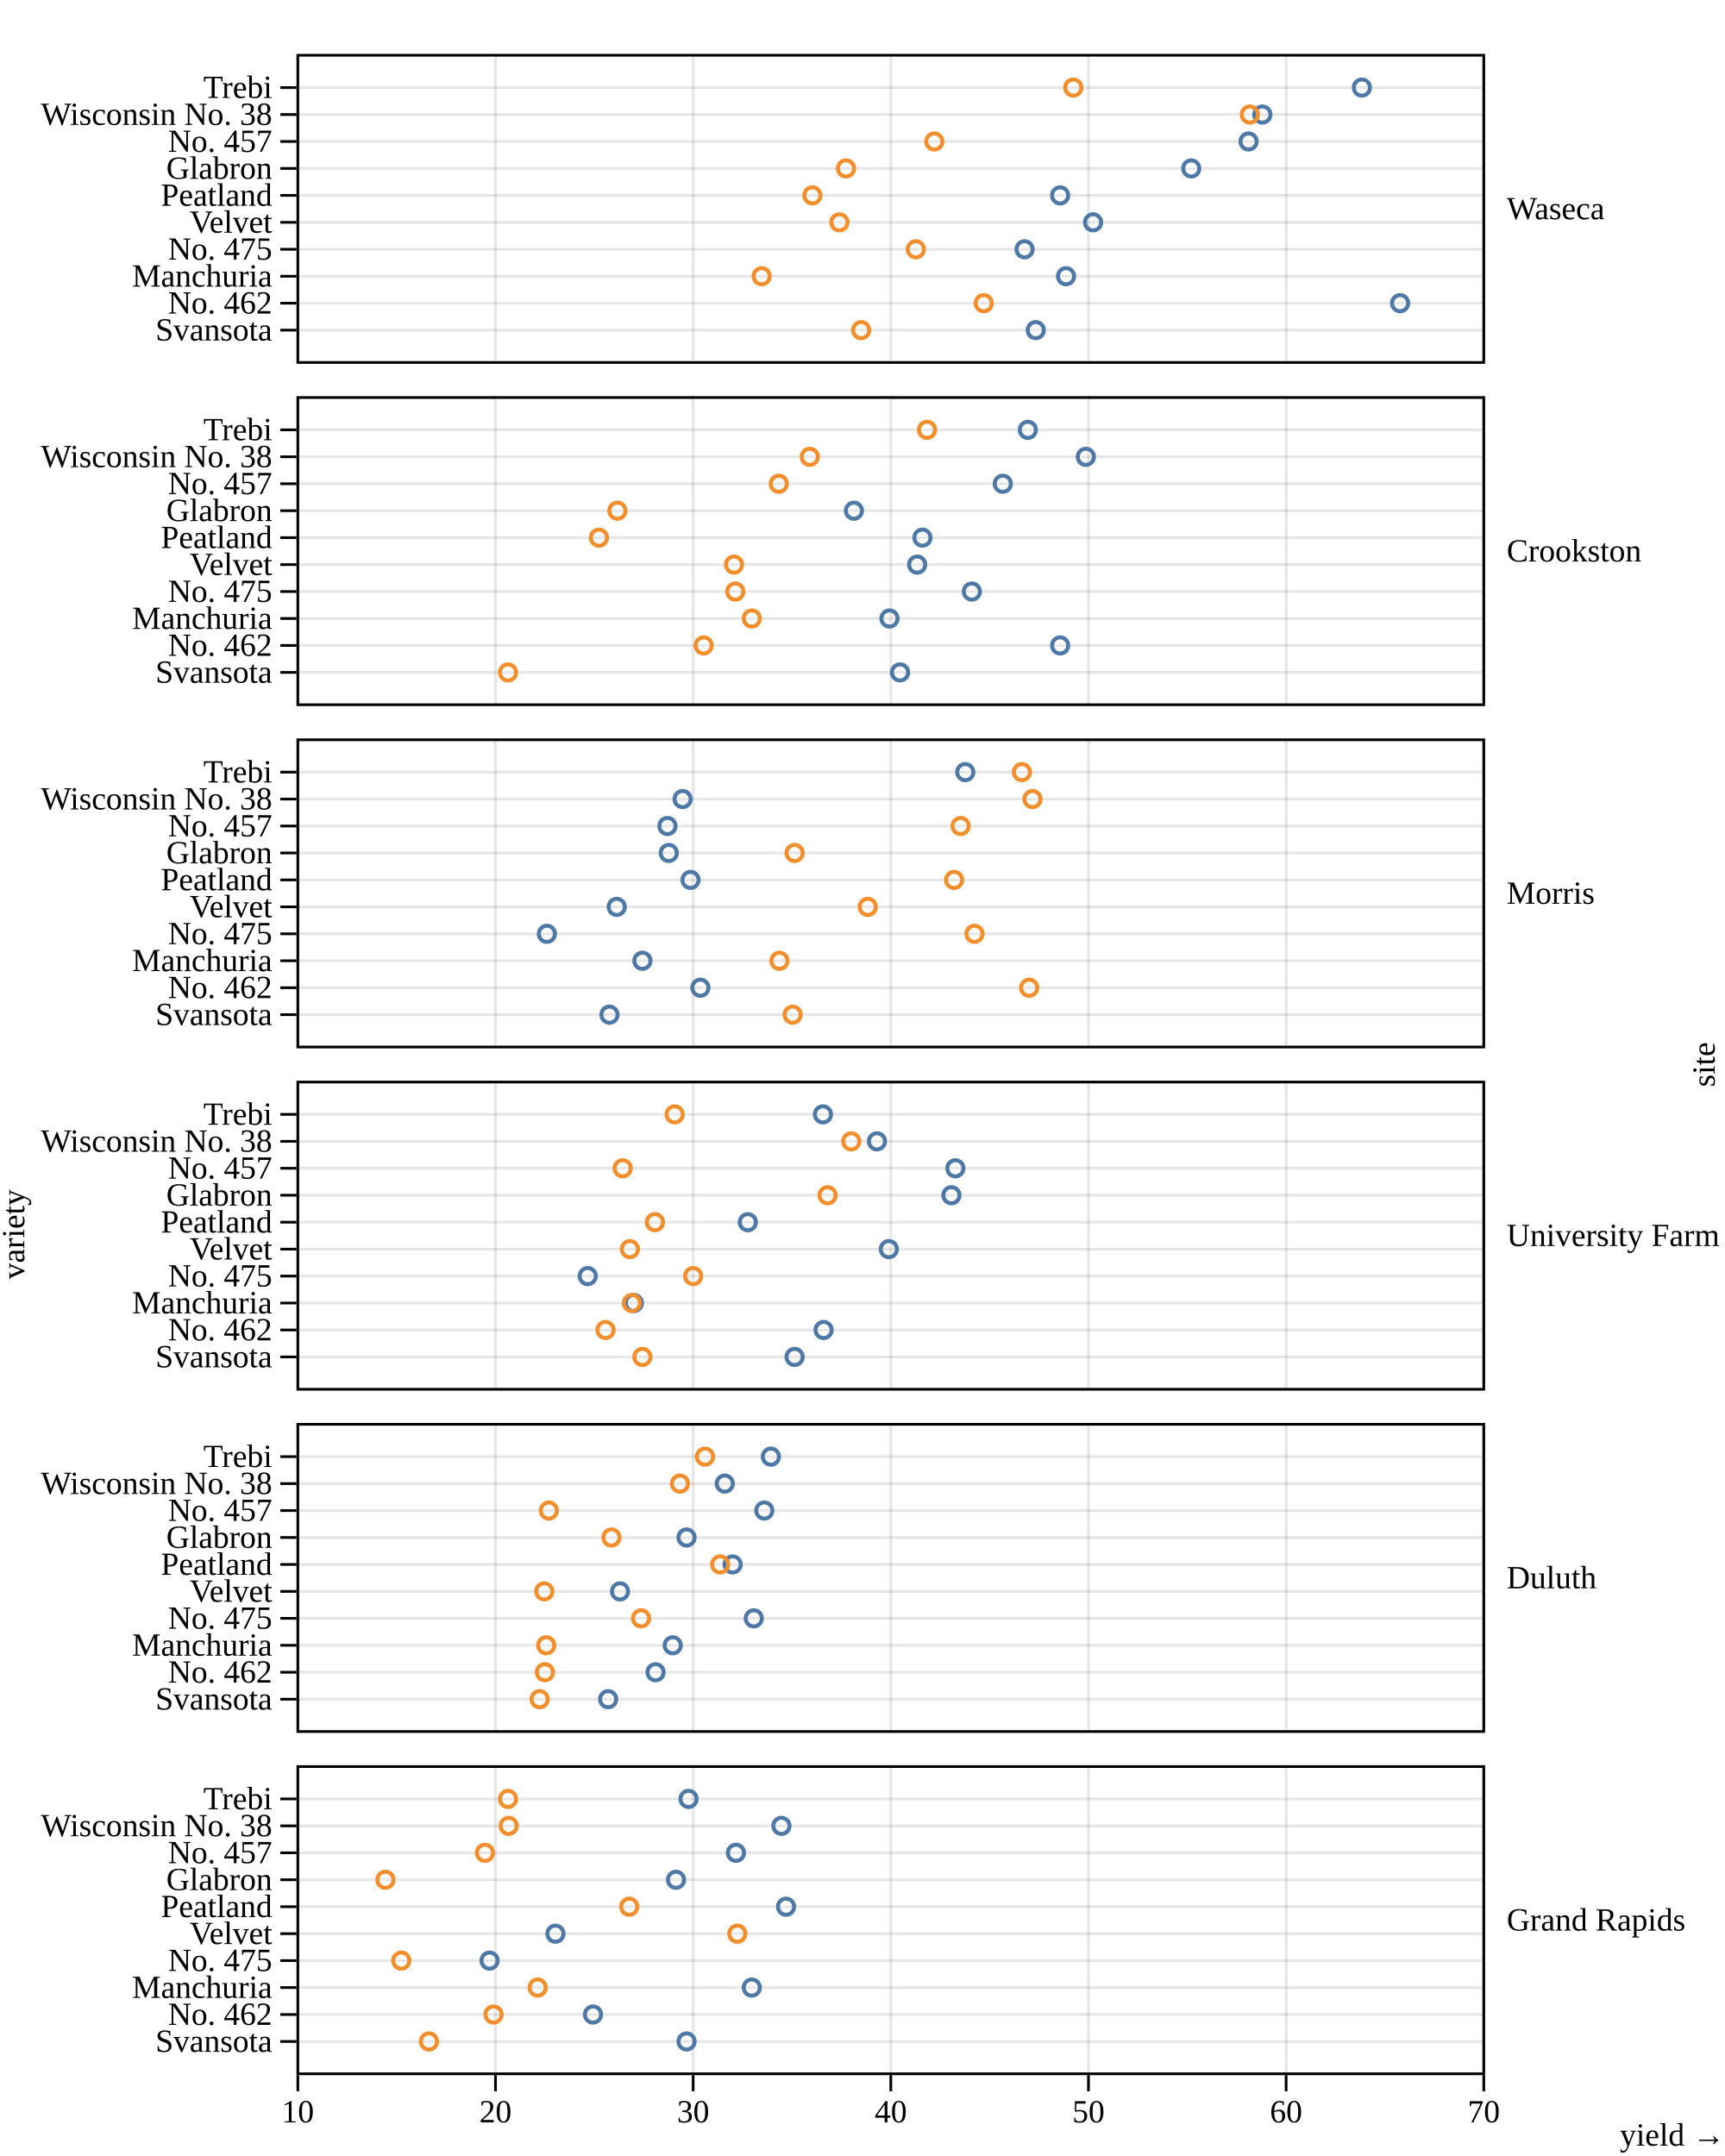
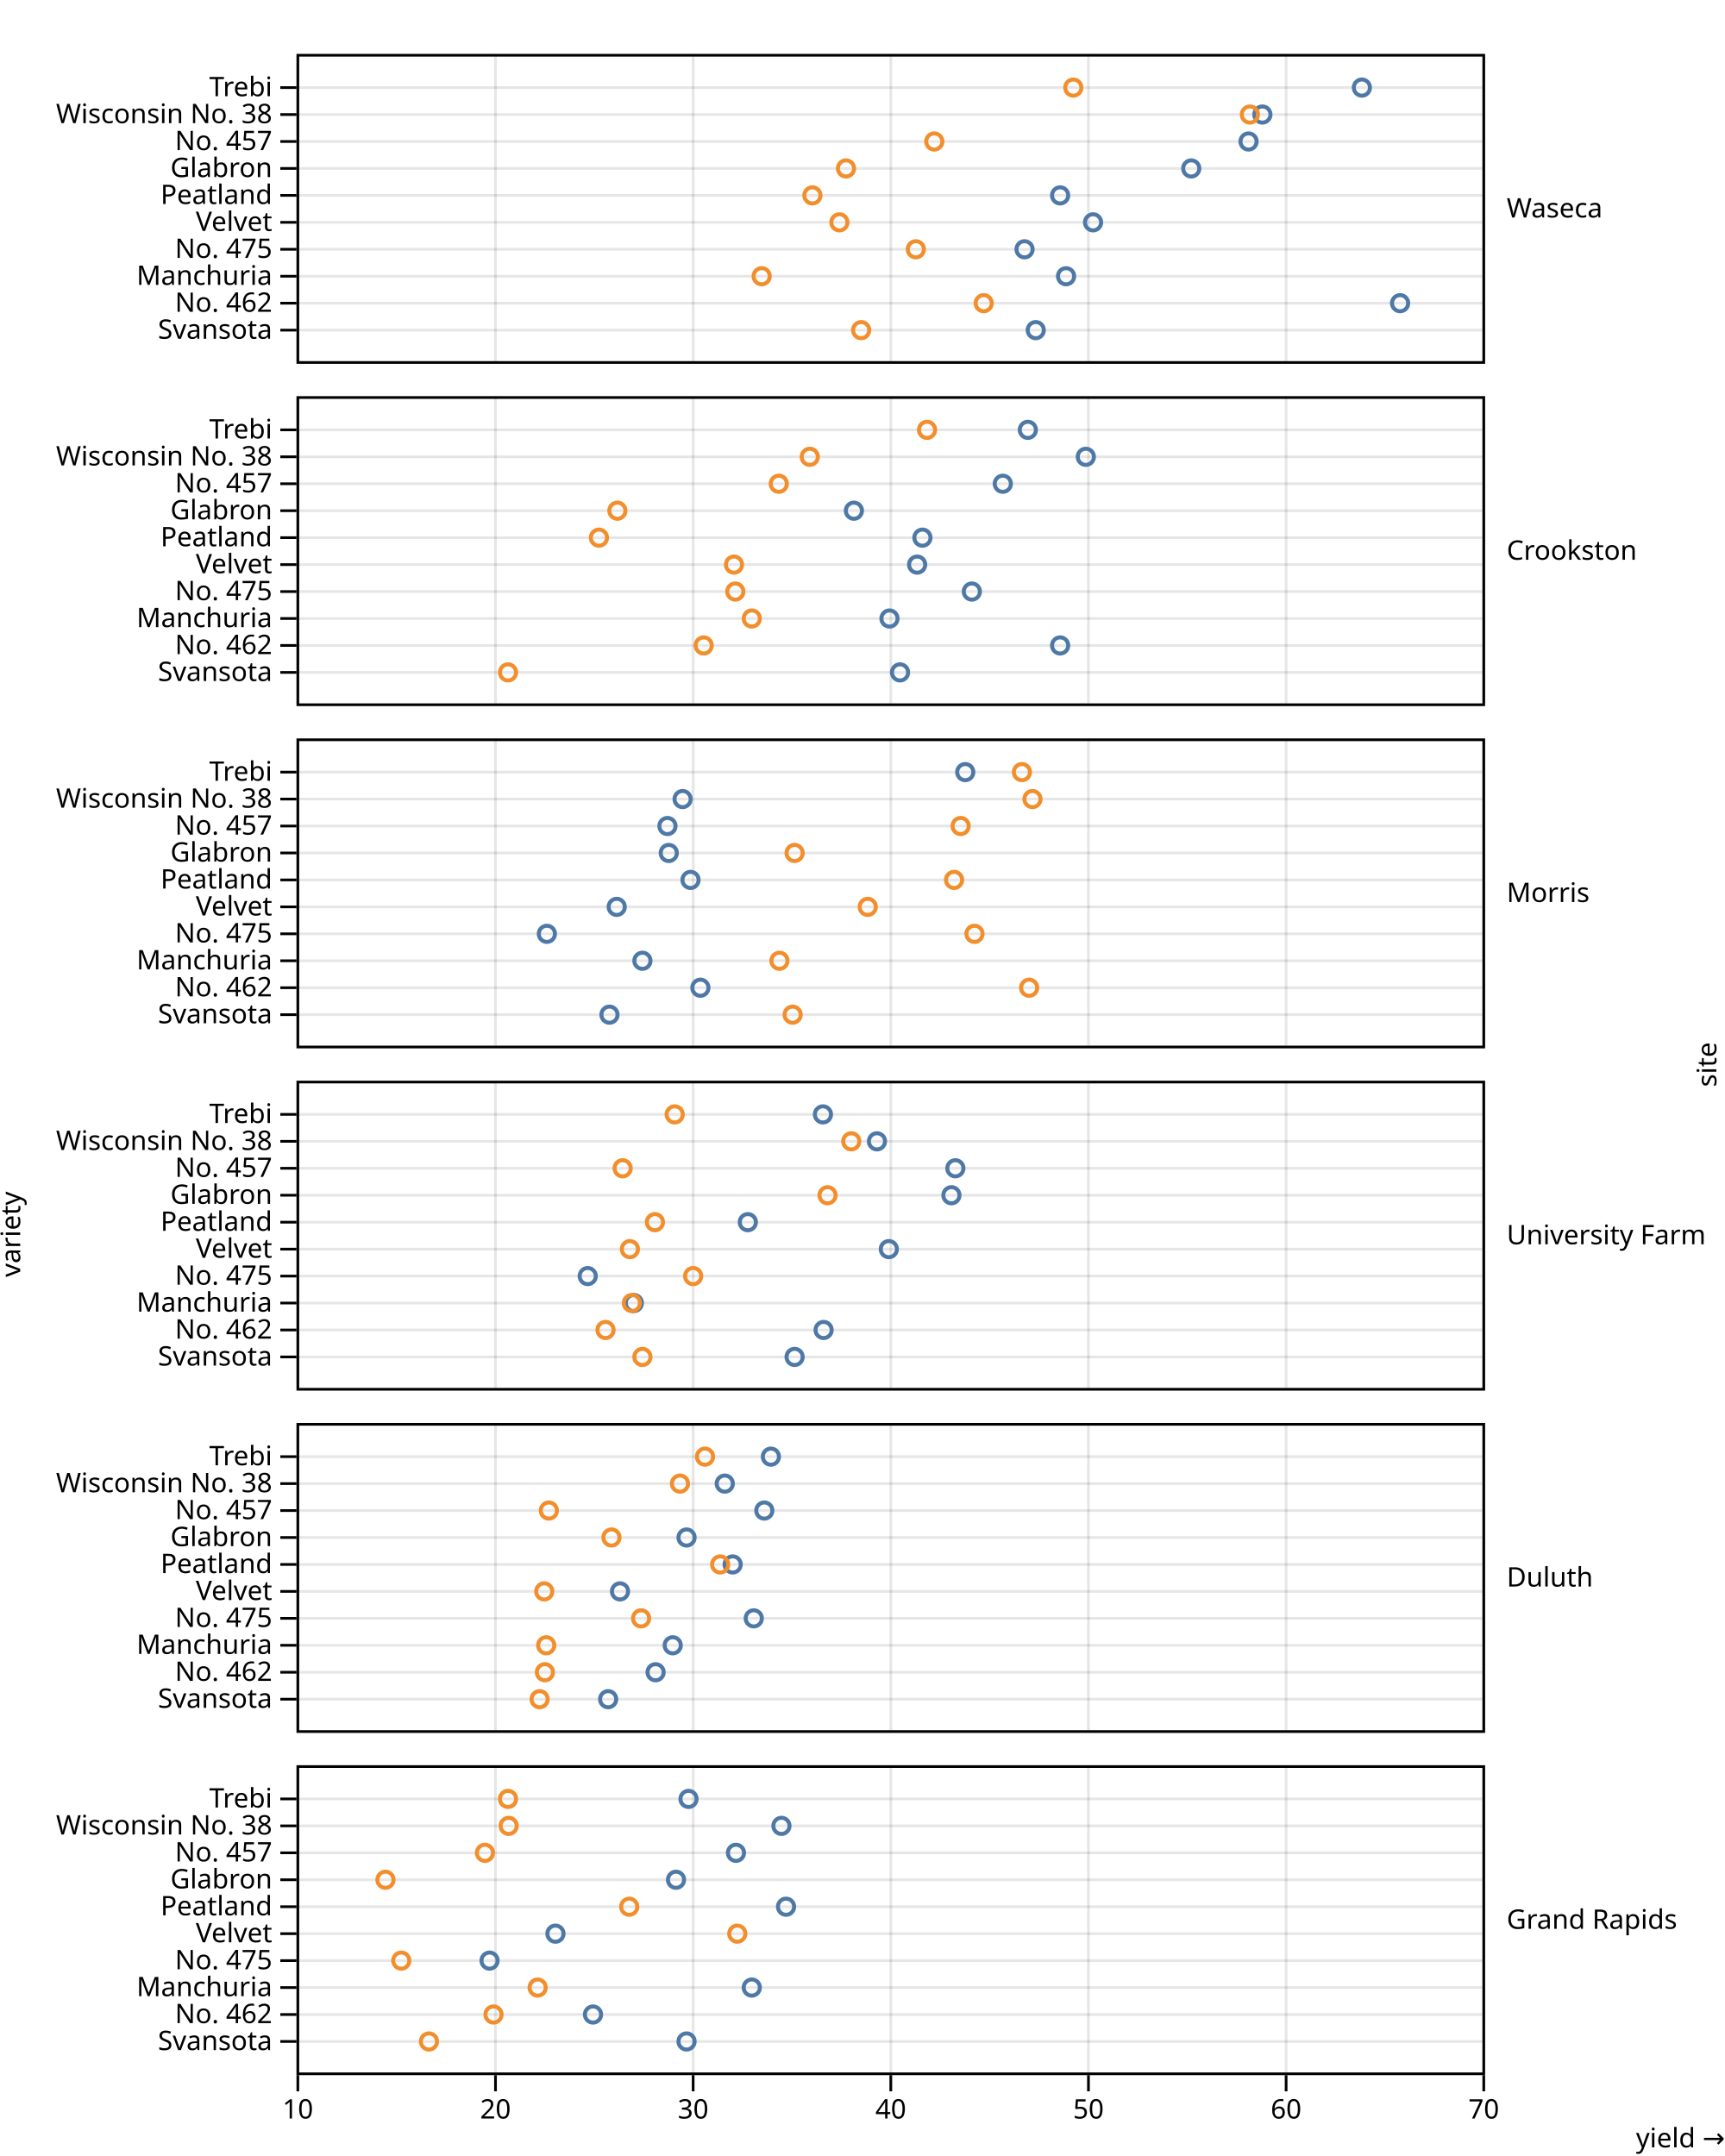
- <svg xmlns="http://www.w3.org/2000/svg" class="plot" fill="currentColor" text-anchor="middle" width="640" height="800" viewBox="0 0 640 800">
+ <svg xmlns="http://www.w3.org/2000/svg" class="plot" fill="currentColor" font-family="system-ui, sans-serif" font-size="10" font-variant="tabular-nums" text-anchor="middle" width="640" height="800" viewBox="0 0 640 800">
+   <style>
+     .plot {
+       display: block;
+       background: white;
+       height: auto;
+       height: intrinsic;
+       max-width: 100%;
+     }
+ 
+     .plot text {
+       white-space: pre;
+     }
+   </style>
  <g transform="translate(550,0)" fill="none" text-anchor="start">
    <g class="tick" opacity="1" transform="translate(0,77.5)">
      <line stroke="currentColor" x2="0" />
      <text fill="currentColor" x="9" dy="0.32em">Waseca</text>
    </g>
    <g class="tick" opacity="1" transform="translate(0,204.5)">
      <line stroke="currentColor" x2="0" />
      <text fill="currentColor" x="9" dy="0.32em">Crookston</text>
    </g>
    <g class="tick" opacity="1" transform="translate(0,331.5)">
      <line stroke="currentColor" x2="0" />
      <text fill="currentColor" x="9" dy="0.32em">Morris</text>
    </g>
    <g class="tick" opacity="1" transform="translate(0,458.5)">
      <line stroke="currentColor" x2="0" />
      <text fill="currentColor" x="9" dy="0.32em">University Farm</text>
    </g>
    <g class="tick" opacity="1" transform="translate(0,585.5)">
      <line stroke="currentColor" x2="0" />
      <text fill="currentColor" x="9" dy="0.32em">Duluth</text>
    </g>
    <g class="tick" opacity="1" transform="translate(0,712.5)">
      <line stroke="currentColor" x2="0" />
      <text fill="currentColor" x="9" dy="0.32em">Grand Rapids</text>
    </g>
    <text fill="currentColor" transform="translate(90,395) rotate(-90)" dy="-0.32em" text-anchor="middle">site</text>
  </g>
  <g transform="translate(0,770)" fill="none" text-anchor="middle">
    <g class="tick" opacity="1" transform="translate(110.5,0)">
      <line stroke="currentColor" y2="6" />
      <text fill="currentColor" y="9" dy="0.71em">10</text>
      <path stroke="currentColor" stroke-opacity="0.1" d="M0,-750v114M0,-623v114M0,-496v114M0,-369v114M0,-242v114M0,-115v114" />
    </g>
    <g class="tick" opacity="1" transform="translate(183.8333,0)">
      <line stroke="currentColor" y2="6" />
      <text fill="currentColor" y="9" dy="0.71em">20</text>
      <path stroke="currentColor" stroke-opacity="0.1" d="M0,-750v114M0,-623v114M0,-496v114M0,-369v114M0,-242v114M0,-115v114" />
    </g>
    <g class="tick" opacity="1" transform="translate(257.1667,0)">
      <line stroke="currentColor" y2="6" />
      <text fill="currentColor" y="9" dy="0.71em">30</text>
      <path stroke="currentColor" stroke-opacity="0.1" d="M0,-750v114M0,-623v114M0,-496v114M0,-369v114M0,-242v114M0,-115v114" />
    </g>
    <g class="tick" opacity="1" transform="translate(330.5,0)">
      <line stroke="currentColor" y2="6" />
      <text fill="currentColor" y="9" dy="0.71em">40</text>
      <path stroke="currentColor" stroke-opacity="0.1" d="M0,-750v114M0,-623v114M0,-496v114M0,-369v114M0,-242v114M0,-115v114" />
    </g>
    <g class="tick" opacity="1" transform="translate(403.8333,0)">
      <line stroke="currentColor" y2="6" />
      <text fill="currentColor" y="9" dy="0.71em">50</text>
      <path stroke="currentColor" stroke-opacity="0.1" d="M0,-750v114M0,-623v114M0,-496v114M0,-369v114M0,-242v114M0,-115v114" />
    </g>
    <g class="tick" opacity="1" transform="translate(477.1667,0)">
      <line stroke="currentColor" y2="6" />
      <text fill="currentColor" y="9" dy="0.71em">60</text>
      <path stroke="currentColor" stroke-opacity="0.1" d="M0,-750v114M0,-623v114M0,-496v114M0,-369v114M0,-242v114M0,-115v114" />
    </g>
    <g class="tick" opacity="1" transform="translate(550.5,0)">
      <line stroke="currentColor" y2="6" />
      <text fill="currentColor" y="9" dy="0.71em">70</text>
      <path stroke="currentColor" stroke-opacity="0.1" d="M0,-750v114M0,-623v114M0,-496v114M0,-369v114M0,-242v114M0,-115v114" />
    </g>
    <text fill="currentColor" transform="translate(640,30)" dy="-0.32em" text-anchor="end">yield →</text>
  </g>
  <g>
    <g transform="translate(0,20)">
      <g transform="translate(110,0)" fill="none" text-anchor="end">
        <g class="tick" opacity="1" transform="translate(0,12.5)">
          <line stroke="currentColor" x2="-6" />
          <line stroke="currentColor" x2="440" stroke-opacity="0.1" />
          <text fill="currentColor" x="-9" dy="0.32em">Trebi</text>
        </g>
        <g class="tick" opacity="1" transform="translate(0,22.5)">
          <line stroke="currentColor" x2="-6" />
          <line stroke="currentColor" x2="440" stroke-opacity="0.1" />
          <text fill="currentColor" x="-9" dy="0.32em">Wisconsin No. 38</text>
        </g>
        <g class="tick" opacity="1" transform="translate(0,32.5)">
          <line stroke="currentColor" x2="-6" />
          <line stroke="currentColor" x2="440" stroke-opacity="0.1" />
          <text fill="currentColor" x="-9" dy="0.32em">No. 457</text>
        </g>
        <g class="tick" opacity="1" transform="translate(0,42.5)">
          <line stroke="currentColor" x2="-6" />
          <line stroke="currentColor" x2="440" stroke-opacity="0.1" />
          <text fill="currentColor" x="-9" dy="0.32em">Glabron</text>
        </g>
        <g class="tick" opacity="1" transform="translate(0,52.5)">
          <line stroke="currentColor" x2="-6" />
          <line stroke="currentColor" x2="440" stroke-opacity="0.1" />
          <text fill="currentColor" x="-9" dy="0.32em">Peatland</text>
        </g>
        <g class="tick" opacity="1" transform="translate(0,62.5)">
          <line stroke="currentColor" x2="-6" />
          <line stroke="currentColor" x2="440" stroke-opacity="0.1" />
          <text fill="currentColor" x="-9" dy="0.32em">Velvet</text>
        </g>
        <g class="tick" opacity="1" transform="translate(0,72.5)">
          <line stroke="currentColor" x2="-6" />
          <line stroke="currentColor" x2="440" stroke-opacity="0.1" />
          <text fill="currentColor" x="-9" dy="0.32em">No. 475</text>
        </g>
        <g class="tick" opacity="1" transform="translate(0,82.5)">
          <line stroke="currentColor" x2="-6" />
          <line stroke="currentColor" x2="440" stroke-opacity="0.1" />
          <text fill="currentColor" x="-9" dy="0.32em">Manchuria</text>
        </g>
        <g class="tick" opacity="1" transform="translate(0,92.5)">
          <line stroke="currentColor" x2="-6" />
          <line stroke="currentColor" x2="440" stroke-opacity="0.1" />
          <text fill="currentColor" x="-9" dy="0.32em">No. 462</text>
        </g>
        <g class="tick" opacity="1" transform="translate(0,102.5)">
          <line stroke="currentColor" x2="-6" />
          <line stroke="currentColor" x2="440" stroke-opacity="0.1" />
          <text fill="currentColor" x="-9" dy="0.32em">Svansota</text>
        </g>
      </g>
    </g>
    <g transform="translate(0,147)">
      <g transform="translate(110,0)" fill="none" text-anchor="end">
        <g class="tick" opacity="1" transform="translate(0,12.5)">
          <line stroke="currentColor" x2="-6" />
          <line stroke="currentColor" x2="440" stroke-opacity="0.1" />
          <text fill="currentColor" x="-9" dy="0.32em">Trebi</text>
        </g>
        <g class="tick" opacity="1" transform="translate(0,22.5)">
          <line stroke="currentColor" x2="-6" />
          <line stroke="currentColor" x2="440" stroke-opacity="0.1" />
          <text fill="currentColor" x="-9" dy="0.32em">Wisconsin No. 38</text>
        </g>
        <g class="tick" opacity="1" transform="translate(0,32.5)">
          <line stroke="currentColor" x2="-6" />
          <line stroke="currentColor" x2="440" stroke-opacity="0.1" />
          <text fill="currentColor" x="-9" dy="0.32em">No. 457</text>
        </g>
        <g class="tick" opacity="1" transform="translate(0,42.5)">
          <line stroke="currentColor" x2="-6" />
          <line stroke="currentColor" x2="440" stroke-opacity="0.1" />
          <text fill="currentColor" x="-9" dy="0.32em">Glabron</text>
        </g>
        <g class="tick" opacity="1" transform="translate(0,52.5)">
          <line stroke="currentColor" x2="-6" />
          <line stroke="currentColor" x2="440" stroke-opacity="0.1" />
          <text fill="currentColor" x="-9" dy="0.32em">Peatland</text>
        </g>
        <g class="tick" opacity="1" transform="translate(0,62.5)">
          <line stroke="currentColor" x2="-6" />
          <line stroke="currentColor" x2="440" stroke-opacity="0.1" />
          <text fill="currentColor" x="-9" dy="0.32em">Velvet</text>
        </g>
        <g class="tick" opacity="1" transform="translate(0,72.5)">
          <line stroke="currentColor" x2="-6" />
          <line stroke="currentColor" x2="440" stroke-opacity="0.1" />
          <text fill="currentColor" x="-9" dy="0.32em">No. 475</text>
        </g>
        <g class="tick" opacity="1" transform="translate(0,82.5)">
          <line stroke="currentColor" x2="-6" />
          <line stroke="currentColor" x2="440" stroke-opacity="0.1" />
          <text fill="currentColor" x="-9" dy="0.32em">Manchuria</text>
        </g>
        <g class="tick" opacity="1" transform="translate(0,92.5)">
          <line stroke="currentColor" x2="-6" />
          <line stroke="currentColor" x2="440" stroke-opacity="0.1" />
          <text fill="currentColor" x="-9" dy="0.32em">No. 462</text>
        </g>
        <g class="tick" opacity="1" transform="translate(0,102.5)">
          <line stroke="currentColor" x2="-6" />
          <line stroke="currentColor" x2="440" stroke-opacity="0.1" />
          <text fill="currentColor" x="-9" dy="0.32em">Svansota</text>
        </g>
      </g>
    </g>
    <g transform="translate(0,274)">
      <g transform="translate(110,0)" fill="none" text-anchor="end">
        <g class="tick" opacity="1" transform="translate(0,12.5)">
          <line stroke="currentColor" x2="-6" />
          <line stroke="currentColor" x2="440" stroke-opacity="0.1" />
          <text fill="currentColor" x="-9" dy="0.32em">Trebi</text>
        </g>
        <g class="tick" opacity="1" transform="translate(0,22.5)">
          <line stroke="currentColor" x2="-6" />
          <line stroke="currentColor" x2="440" stroke-opacity="0.1" />
          <text fill="currentColor" x="-9" dy="0.32em">Wisconsin No. 38</text>
        </g>
        <g class="tick" opacity="1" transform="translate(0,32.5)">
          <line stroke="currentColor" x2="-6" />
          <line stroke="currentColor" x2="440" stroke-opacity="0.1" />
          <text fill="currentColor" x="-9" dy="0.32em">No. 457</text>
        </g>
        <g class="tick" opacity="1" transform="translate(0,42.5)">
          <line stroke="currentColor" x2="-6" />
          <line stroke="currentColor" x2="440" stroke-opacity="0.1" />
          <text fill="currentColor" x="-9" dy="0.32em">Glabron</text>
        </g>
        <g class="tick" opacity="1" transform="translate(0,52.5)">
          <line stroke="currentColor" x2="-6" />
          <line stroke="currentColor" x2="440" stroke-opacity="0.1" />
          <text fill="currentColor" x="-9" dy="0.32em">Peatland</text>
        </g>
        <g class="tick" opacity="1" transform="translate(0,62.5)">
          <line stroke="currentColor" x2="-6" />
          <line stroke="currentColor" x2="440" stroke-opacity="0.1" />
          <text fill="currentColor" x="-9" dy="0.32em">Velvet</text>
        </g>
        <g class="tick" opacity="1" transform="translate(0,72.5)">
          <line stroke="currentColor" x2="-6" />
          <line stroke="currentColor" x2="440" stroke-opacity="0.1" />
          <text fill="currentColor" x="-9" dy="0.32em">No. 475</text>
        </g>
        <g class="tick" opacity="1" transform="translate(0,82.5)">
          <line stroke="currentColor" x2="-6" />
          <line stroke="currentColor" x2="440" stroke-opacity="0.1" />
          <text fill="currentColor" x="-9" dy="0.32em">Manchuria</text>
        </g>
        <g class="tick" opacity="1" transform="translate(0,92.5)">
          <line stroke="currentColor" x2="-6" />
          <line stroke="currentColor" x2="440" stroke-opacity="0.1" />
          <text fill="currentColor" x="-9" dy="0.32em">No. 462</text>
        </g>
        <g class="tick" opacity="1" transform="translate(0,102.5)">
          <line stroke="currentColor" x2="-6" />
          <line stroke="currentColor" x2="440" stroke-opacity="0.1" />
          <text fill="currentColor" x="-9" dy="0.32em">Svansota</text>
        </g>
      </g>
    </g>
    <g transform="translate(0,401)">
      <g transform="translate(110,0)" fill="none" text-anchor="end">
        <g class="tick" opacity="1" transform="translate(0,12.5)">
          <line stroke="currentColor" x2="-6" />
          <line stroke="currentColor" x2="440" stroke-opacity="0.1" />
          <text fill="currentColor" x="-9" dy="0.32em">Trebi</text>
        </g>
        <g class="tick" opacity="1" transform="translate(0,22.5)">
          <line stroke="currentColor" x2="-6" />
          <line stroke="currentColor" x2="440" stroke-opacity="0.1" />
          <text fill="currentColor" x="-9" dy="0.32em">Wisconsin No. 38</text>
        </g>
        <g class="tick" opacity="1" transform="translate(0,32.5)">
          <line stroke="currentColor" x2="-6" />
          <line stroke="currentColor" x2="440" stroke-opacity="0.1" />
          <text fill="currentColor" x="-9" dy="0.32em">No. 457</text>
        </g>
        <g class="tick" opacity="1" transform="translate(0,42.5)">
          <line stroke="currentColor" x2="-6" />
          <line stroke="currentColor" x2="440" stroke-opacity="0.1" />
          <text fill="currentColor" x="-9" dy="0.32em">Glabron</text>
        </g>
        <g class="tick" opacity="1" transform="translate(0,52.5)">
          <line stroke="currentColor" x2="-6" />
          <line stroke="currentColor" x2="440" stroke-opacity="0.1" />
          <text fill="currentColor" x="-9" dy="0.32em">Peatland</text>
        </g>
        <g class="tick" opacity="1" transform="translate(0,62.5)">
          <line stroke="currentColor" x2="-6" />
          <line stroke="currentColor" x2="440" stroke-opacity="0.1" />
          <text fill="currentColor" x="-9" dy="0.32em">Velvet</text>
        </g>
        <g class="tick" opacity="1" transform="translate(0,72.5)">
          <line stroke="currentColor" x2="-6" />
          <line stroke="currentColor" x2="440" stroke-opacity="0.1" />
          <text fill="currentColor" x="-9" dy="0.32em">No. 475</text>
        </g>
        <g class="tick" opacity="1" transform="translate(0,82.5)">
          <line stroke="currentColor" x2="-6" />
          <line stroke="currentColor" x2="440" stroke-opacity="0.1" />
          <text fill="currentColor" x="-9" dy="0.32em">Manchuria</text>
        </g>
        <g class="tick" opacity="1" transform="translate(0,92.5)">
          <line stroke="currentColor" x2="-6" />
          <line stroke="currentColor" x2="440" stroke-opacity="0.1" />
          <text fill="currentColor" x="-9" dy="0.32em">No. 462</text>
        </g>
        <g class="tick" opacity="1" transform="translate(0,102.5)">
          <line stroke="currentColor" x2="-6" />
          <line stroke="currentColor" x2="440" stroke-opacity="0.1" />
          <text fill="currentColor" x="-9" dy="0.32em">Svansota</text>
        </g>
        <text fill="currentColor" transform="translate(-110,57) rotate(-90)" dy="0.75em" text-anchor="middle">variety</text>
      </g>
    </g>
    <g transform="translate(0,528)">
      <g transform="translate(110,0)" fill="none" text-anchor="end">
        <g class="tick" opacity="1" transform="translate(0,12.5)">
          <line stroke="currentColor" x2="-6" />
          <line stroke="currentColor" x2="440" stroke-opacity="0.1" />
          <text fill="currentColor" x="-9" dy="0.32em">Trebi</text>
        </g>
        <g class="tick" opacity="1" transform="translate(0,22.5)">
          <line stroke="currentColor" x2="-6" />
          <line stroke="currentColor" x2="440" stroke-opacity="0.1" />
          <text fill="currentColor" x="-9" dy="0.32em">Wisconsin No. 38</text>
        </g>
        <g class="tick" opacity="1" transform="translate(0,32.5)">
          <line stroke="currentColor" x2="-6" />
          <line stroke="currentColor" x2="440" stroke-opacity="0.1" />
          <text fill="currentColor" x="-9" dy="0.32em">No. 457</text>
        </g>
        <g class="tick" opacity="1" transform="translate(0,42.5)">
          <line stroke="currentColor" x2="-6" />
          <line stroke="currentColor" x2="440" stroke-opacity="0.1" />
          <text fill="currentColor" x="-9" dy="0.32em">Glabron</text>
        </g>
        <g class="tick" opacity="1" transform="translate(0,52.5)">
          <line stroke="currentColor" x2="-6" />
          <line stroke="currentColor" x2="440" stroke-opacity="0.1" />
          <text fill="currentColor" x="-9" dy="0.32em">Peatland</text>
        </g>
        <g class="tick" opacity="1" transform="translate(0,62.5)">
          <line stroke="currentColor" x2="-6" />
          <line stroke="currentColor" x2="440" stroke-opacity="0.1" />
          <text fill="currentColor" x="-9" dy="0.32em">Velvet</text>
        </g>
        <g class="tick" opacity="1" transform="translate(0,72.5)">
          <line stroke="currentColor" x2="-6" />
          <line stroke="currentColor" x2="440" stroke-opacity="0.1" />
          <text fill="currentColor" x="-9" dy="0.32em">No. 475</text>
        </g>
        <g class="tick" opacity="1" transform="translate(0,82.5)">
          <line stroke="currentColor" x2="-6" />
          <line stroke="currentColor" x2="440" stroke-opacity="0.1" />
          <text fill="currentColor" x="-9" dy="0.32em">Manchuria</text>
        </g>
        <g class="tick" opacity="1" transform="translate(0,92.5)">
          <line stroke="currentColor" x2="-6" />
          <line stroke="currentColor" x2="440" stroke-opacity="0.1" />
          <text fill="currentColor" x="-9" dy="0.32em">No. 462</text>
        </g>
        <g class="tick" opacity="1" transform="translate(0,102.5)">
          <line stroke="currentColor" x2="-6" />
          <line stroke="currentColor" x2="440" stroke-opacity="0.1" />
          <text fill="currentColor" x="-9" dy="0.32em">Svansota</text>
        </g>
      </g>
    </g>
    <g transform="translate(0,655)">
      <g transform="translate(110,0)" fill="none" text-anchor="end">
        <g class="tick" opacity="1" transform="translate(0,12.5)">
          <line stroke="currentColor" x2="-6" />
          <line stroke="currentColor" x2="440" stroke-opacity="0.1" />
          <text fill="currentColor" x="-9" dy="0.32em">Trebi</text>
        </g>
        <g class="tick" opacity="1" transform="translate(0,22.5)">
          <line stroke="currentColor" x2="-6" />
          <line stroke="currentColor" x2="440" stroke-opacity="0.1" />
          <text fill="currentColor" x="-9" dy="0.32em">Wisconsin No. 38</text>
        </g>
        <g class="tick" opacity="1" transform="translate(0,32.5)">
          <line stroke="currentColor" x2="-6" />
          <line stroke="currentColor" x2="440" stroke-opacity="0.1" />
          <text fill="currentColor" x="-9" dy="0.32em">No. 457</text>
        </g>
        <g class="tick" opacity="1" transform="translate(0,42.5)">
          <line stroke="currentColor" x2="-6" />
          <line stroke="currentColor" x2="440" stroke-opacity="0.1" />
          <text fill="currentColor" x="-9" dy="0.32em">Glabron</text>
        </g>
        <g class="tick" opacity="1" transform="translate(0,52.5)">
          <line stroke="currentColor" x2="-6" />
          <line stroke="currentColor" x2="440" stroke-opacity="0.1" />
          <text fill="currentColor" x="-9" dy="0.32em">Peatland</text>
        </g>
        <g class="tick" opacity="1" transform="translate(0,62.5)">
          <line stroke="currentColor" x2="-6" />
          <line stroke="currentColor" x2="440" stroke-opacity="0.1" />
          <text fill="currentColor" x="-9" dy="0.32em">Velvet</text>
        </g>
        <g class="tick" opacity="1" transform="translate(0,72.5)">
          <line stroke="currentColor" x2="-6" />
          <line stroke="currentColor" x2="440" stroke-opacity="0.1" />
          <text fill="currentColor" x="-9" dy="0.32em">No. 475</text>
        </g>
        <g class="tick" opacity="1" transform="translate(0,82.5)">
          <line stroke="currentColor" x2="-6" />
          <line stroke="currentColor" x2="440" stroke-opacity="0.1" />
          <text fill="currentColor" x="-9" dy="0.32em">Manchuria</text>
        </g>
        <g class="tick" opacity="1" transform="translate(0,92.5)">
          <line stroke="currentColor" x2="-6" />
          <line stroke="currentColor" x2="440" stroke-opacity="0.1" />
          <text fill="currentColor" x="-9" dy="0.32em">No. 462</text>
        </g>
        <g class="tick" opacity="1" transform="translate(0,102.5)">
          <line stroke="currentColor" x2="-6" />
          <line stroke="currentColor" x2="440" stroke-opacity="0.1" />
          <text fill="currentColor" x="-9" dy="0.32em">Svansota</text>
        </g>
      </g>
    </g>
    <g transform="translate(0,20)">
      <rect fill="none" stroke="currentColor" transform="translate(0.5,0.5)" x="110" y="0" width="440" height="114" />
      <g fill="none" stroke-width="1.5" transform="translate(0.5,0.5)">
        <circle cx="395.022" cy="82" r="3" stroke="#4e79a7" />
        <circle cx="441.467" cy="42" r="3" stroke="#4e79a7" />
        <circle cx="383.778" cy="102" r="3" stroke="#4e79a7" />
        <circle cx="405.044" cy="62" r="3" stroke="#4e79a7" />
        <circle cx="504.778" cy="12" r="3" stroke="#4e79a7" />
        <circle cx="462.733" cy="32" r="3" stroke="#4e79a7" />
        <circle cx="518.956" cy="92" r="3" stroke="#4e79a7" />
        <circle cx="392.822" cy="52" r="3" stroke="#4e79a7" />
        <circle cx="379.622" cy="72" r="3" stroke="#4e79a7" />
        <circle cx="467.867" cy="22" r="3" stroke="#4e79a7" />
        <circle cx="282.089" cy="82" r="3" stroke="#f28e2c" />
        <circle cx="313.378" cy="42" r="3" stroke="#f28e2c" />
        <circle cx="319" cy="102" r="3" stroke="#f28e2c" />
        <circle cx="310.933" cy="62" r="3" stroke="#f28e2c" />
        <circle cx="397.711" cy="12" r="3" stroke="#f28e2c" />
        <circle cx="346.133" cy="32" r="3" stroke="#f28e2c" />
        <circle cx="364.467" cy="92" r="3" stroke="#f28e2c" />
        <circle cx="300.911" cy="52" r="3" stroke="#f28e2c" />
        <circle cx="339.289" cy="72" r="3" stroke="#f28e2c" />
        <circle cx="463.222" cy="22" r="3" stroke="#f28e2c" />
      </g>
    </g>
    <g transform="translate(0,147)">
      <rect fill="none" stroke="currentColor" transform="translate(0.5,0.5)" x="110" y="0" width="440" height="114" />
      <g fill="none" stroke-width="1.5" transform="translate(0.5,0.5)">
        <circle cx="329.511" cy="82" r="3" stroke="#4e79a7" />
        <circle cx="316.311" cy="42" r="3" stroke="#4e79a7" />
        <circle cx="333.422" cy="102" r="3" stroke="#4e79a7" />
        <circle cx="339.778" cy="62" r="3" stroke="#4e79a7" />
        <circle cx="380.844" cy="12" r="3" stroke="#4e79a7" />
        <circle cx="371.556" cy="32" r="3" stroke="#4e79a7" />
        <circle cx="392.822" cy="92" r="3" stroke="#4e79a7" />
        <circle cx="341.733" cy="52" r="3" stroke="#4e79a7" />
        <circle cx="360.067" cy="72" r="3" stroke="#4e79a7" />
        <circle cx="402.356" cy="22" r="3" stroke="#4e79a7" />
        <circle cx="278.422" cy="82" r="3" stroke="#f28e2c" />
        <circle cx="228.556" cy="42" r="3" stroke="#f28e2c" />
        <circle cx="187.978" cy="102" r="3" stroke="#f28e2c" />
        <circle cx="271.822" cy="62" r="3" stroke="#f28e2c" />
        <circle cx="343.444" cy="12" r="3" stroke="#f28e2c" />
        <circle cx="288.444" cy="32" r="3" stroke="#f28e2c" />
        <circle cx="260.578" cy="92" r="3" stroke="#f28e2c" />
        <circle cx="221.711" cy="52" r="3" stroke="#f28e2c" />
        <circle cx="272.311" cy="72" r="3" stroke="#f28e2c" />
        <circle cx="299.933" cy="22" r="3" stroke="#f28e2c" />
      </g>
    </g>
    <g transform="translate(0,274)">
      <rect fill="none" stroke="currentColor" transform="translate(0.5,0.5)" x="110" y="0" width="440" height="114" />
      <g fill="none" stroke-width="1.5" transform="translate(0.5,0.5)">
        <circle cx="237.844" cy="82" r="3" stroke="#4e79a7" />
        <circle cx="247.622" cy="42" r="3" stroke="#4e79a7" />
        <circle cx="225.622" cy="102" r="3" stroke="#4e79a7" />
        <circle cx="228.311" cy="62" r="3" stroke="#4e79a7" />
        <circle cx="357.622" cy="12" r="3" stroke="#4e79a7" />
        <circle cx="247.133" cy="32" r="3" stroke="#4e79a7" />
        <circle cx="259.356" cy="92" r="3" stroke="#4e79a7" />
        <circle cx="255.689" cy="52" r="3" stroke="#4e79a7" />
        <circle cx="202.4" cy="72" r="3" stroke="#4e79a7" />
        <circle cx="252.756" cy="22" r="3" stroke="#4e79a7" />
        <circle cx="288.689" cy="82" r="3" stroke="#f28e2c" />
        <circle cx="294.311" cy="42" r="3" stroke="#f28e2c" />
        <circle cx="293.578" cy="102" r="3" stroke="#f28e2c" />
        <circle cx="321.444" cy="62" r="3" stroke="#f28e2c" />
        <circle cx="378.644" cy="12" r="3" stroke="#f28e2c" />
        <circle cx="355.911" cy="32" r="3" stroke="#f28e2c" />
        <circle cx="381.333" cy="92" r="3" stroke="#f28e2c" />
        <circle cx="353.467" cy="52" r="3" stroke="#f28e2c" />
        <circle cx="361.044" cy="72" r="3" stroke="#f28e2c" />
        <circle cx="382.556" cy="22" r="3" stroke="#f28e2c" />
      </g>
    </g>
    <g transform="translate(0,401)">
      <rect fill="none" stroke="currentColor" transform="translate(0.5,0.5)" x="110" y="0" width="440" height="114" />
      <g fill="none" stroke-width="1.5" transform="translate(0.5,0.5)">
        <circle cx="234.667" cy="82" r="3" stroke="#4e79a7" />
        <circle cx="352.489" cy="42" r="3" stroke="#4e79a7" />
        <circle cx="294.311" cy="102" r="3" stroke="#4e79a7" />
        <circle cx="329.267" cy="62" r="3" stroke="#4e79a7" />
        <circle cx="304.822" cy="12" r="3" stroke="#4e79a7" />
        <circle cx="353.956" cy="32" r="3" stroke="#4e79a7" />
        <circle cx="305.067" cy="92" r="3" stroke="#4e79a7" />
        <circle cx="276.956" cy="52" r="3" stroke="#4e79a7" />
        <circle cx="217.556" cy="72" r="3" stroke="#4e79a7" />
        <circle cx="324.867" cy="22" r="3" stroke="#4e79a7" />
        <circle cx="233.933" cy="82" r="3" stroke="#f28e2c" />
        <circle cx="306.533" cy="42" r="3" stroke="#f28e2c" />
        <circle cx="237.844" cy="102" r="3" stroke="#f28e2c" />
        <circle cx="233.2" cy="62" r="3" stroke="#f28e2c" />
        <circle cx="249.822" cy="12" r="3" stroke="#f28e2c" />
        <circle cx="230.511" cy="32" r="3" stroke="#f28e2c" />
        <circle cx="224.156" cy="92" r="3" stroke="#f28e2c" />
        <circle cx="242.489" cy="52" r="3" stroke="#f28e2c" />
        <circle cx="256.667" cy="72" r="3" stroke="#f28e2c" />
        <circle cx="315.333" cy="22" r="3" stroke="#f28e2c" />
      </g>
    </g>
    <g transform="translate(0,528)">
      <rect fill="none" stroke="currentColor" transform="translate(0.5,0.5)" x="110" y="0" width="440" height="114" />
      <g fill="none" stroke-width="1.5" transform="translate(0.5,0.5)">
        <circle cx="249.089" cy="82" r="3" stroke="#4e79a7" />
        <circle cx="254.222" cy="42" r="3" stroke="#4e79a7" />
        <circle cx="225.133" cy="102" r="3" stroke="#4e79a7" />
        <circle cx="229.533" cy="62" r="3" stroke="#4e79a7" />
        <circle cx="285.511" cy="12" r="3" stroke="#4e79a7" />
        <circle cx="283.067" cy="32" r="3" stroke="#4e79a7" />
        <circle cx="242.733" cy="92" r="3" stroke="#4e79a7" />
        <circle cx="271.333" cy="52" r="3" stroke="#4e79a7" />
        <circle cx="279.156" cy="72" r="3" stroke="#4e79a7" />
        <circle cx="268.4" cy="22" r="3" stroke="#4e79a7" />
        <circle cx="202.156" cy="82" r="3" stroke="#f28e2c" />
        <circle cx="226.356" cy="42" r="3" stroke="#f28e2c" />
        <circle cx="199.711" cy="102" r="3" stroke="#f28e2c" />
        <circle cx="201.422" cy="62" r="3" stroke="#f28e2c" />
        <circle cx="261.067" cy="12" r="3" stroke="#f28e2c" />
        <circle cx="203.133" cy="32" r="3" stroke="#f28e2c" />
        <circle cx="201.667" cy="92" r="3" stroke="#f28e2c" />
        <circle cx="266.689" cy="52" r="3" stroke="#f28e2c" />
        <circle cx="237.356" cy="72" r="3" stroke="#f28e2c" />
        <circle cx="251.778" cy="22" r="3" stroke="#f28e2c" />
      </g>
    </g>
    <g transform="translate(0,655)">
      <rect fill="none" stroke="currentColor" transform="translate(0.5,0.5)" x="110" y="0" width="440" height="114" />
      <g fill="none" stroke-width="1.5" transform="translate(0.5,0.5)">
        <circle cx="278.422" cy="82" r="3" stroke="#4e79a7" />
        <circle cx="250.311" cy="42" r="3" stroke="#4e79a7" />
        <circle cx="254.222" cy="102" r="3" stroke="#4e79a7" />
        <circle cx="205.578" cy="62" r="3" stroke="#4e79a7" />
        <circle cx="254.956" cy="12" r="3" stroke="#4e79a7" />
        <circle cx="272.556" cy="32" r="3" stroke="#4e79a7" />
        <circle cx="219.511" cy="92" r="3" stroke="#4e79a7" />
        <circle cx="291.133" cy="52" r="3" stroke="#4e79a7" />
        <circle cx="181.133" cy="72" r="3" stroke="#4e79a7" />
        <circle cx="289.422" cy="22" r="3" stroke="#4e79a7" />
        <circle cx="198.978" cy="82" r="3" stroke="#f28e2c" />
        <circle cx="142.511" cy="42" r="3" stroke="#f28e2c" />
        <circle cx="158.644" cy="102" r="3" stroke="#f28e2c" />
        <circle cx="273.044" cy="62" r="3" stroke="#f28e2c" />
        <circle cx="187.978" cy="12" r="3" stroke="#f28e2c" />
        <circle cx="179.422" cy="32" r="3" stroke="#f28e2c" />
        <circle cx="182.6" cy="92" r="3" stroke="#f28e2c" />
        <circle cx="232.956" cy="52" r="3" stroke="#f28e2c" />
        <circle cx="148.378" cy="72" r="3" stroke="#f28e2c" />
        <circle cx="188.222" cy="22" r="3" stroke="#f28e2c" />
      </g>
    </g>
  </g>
</svg>
